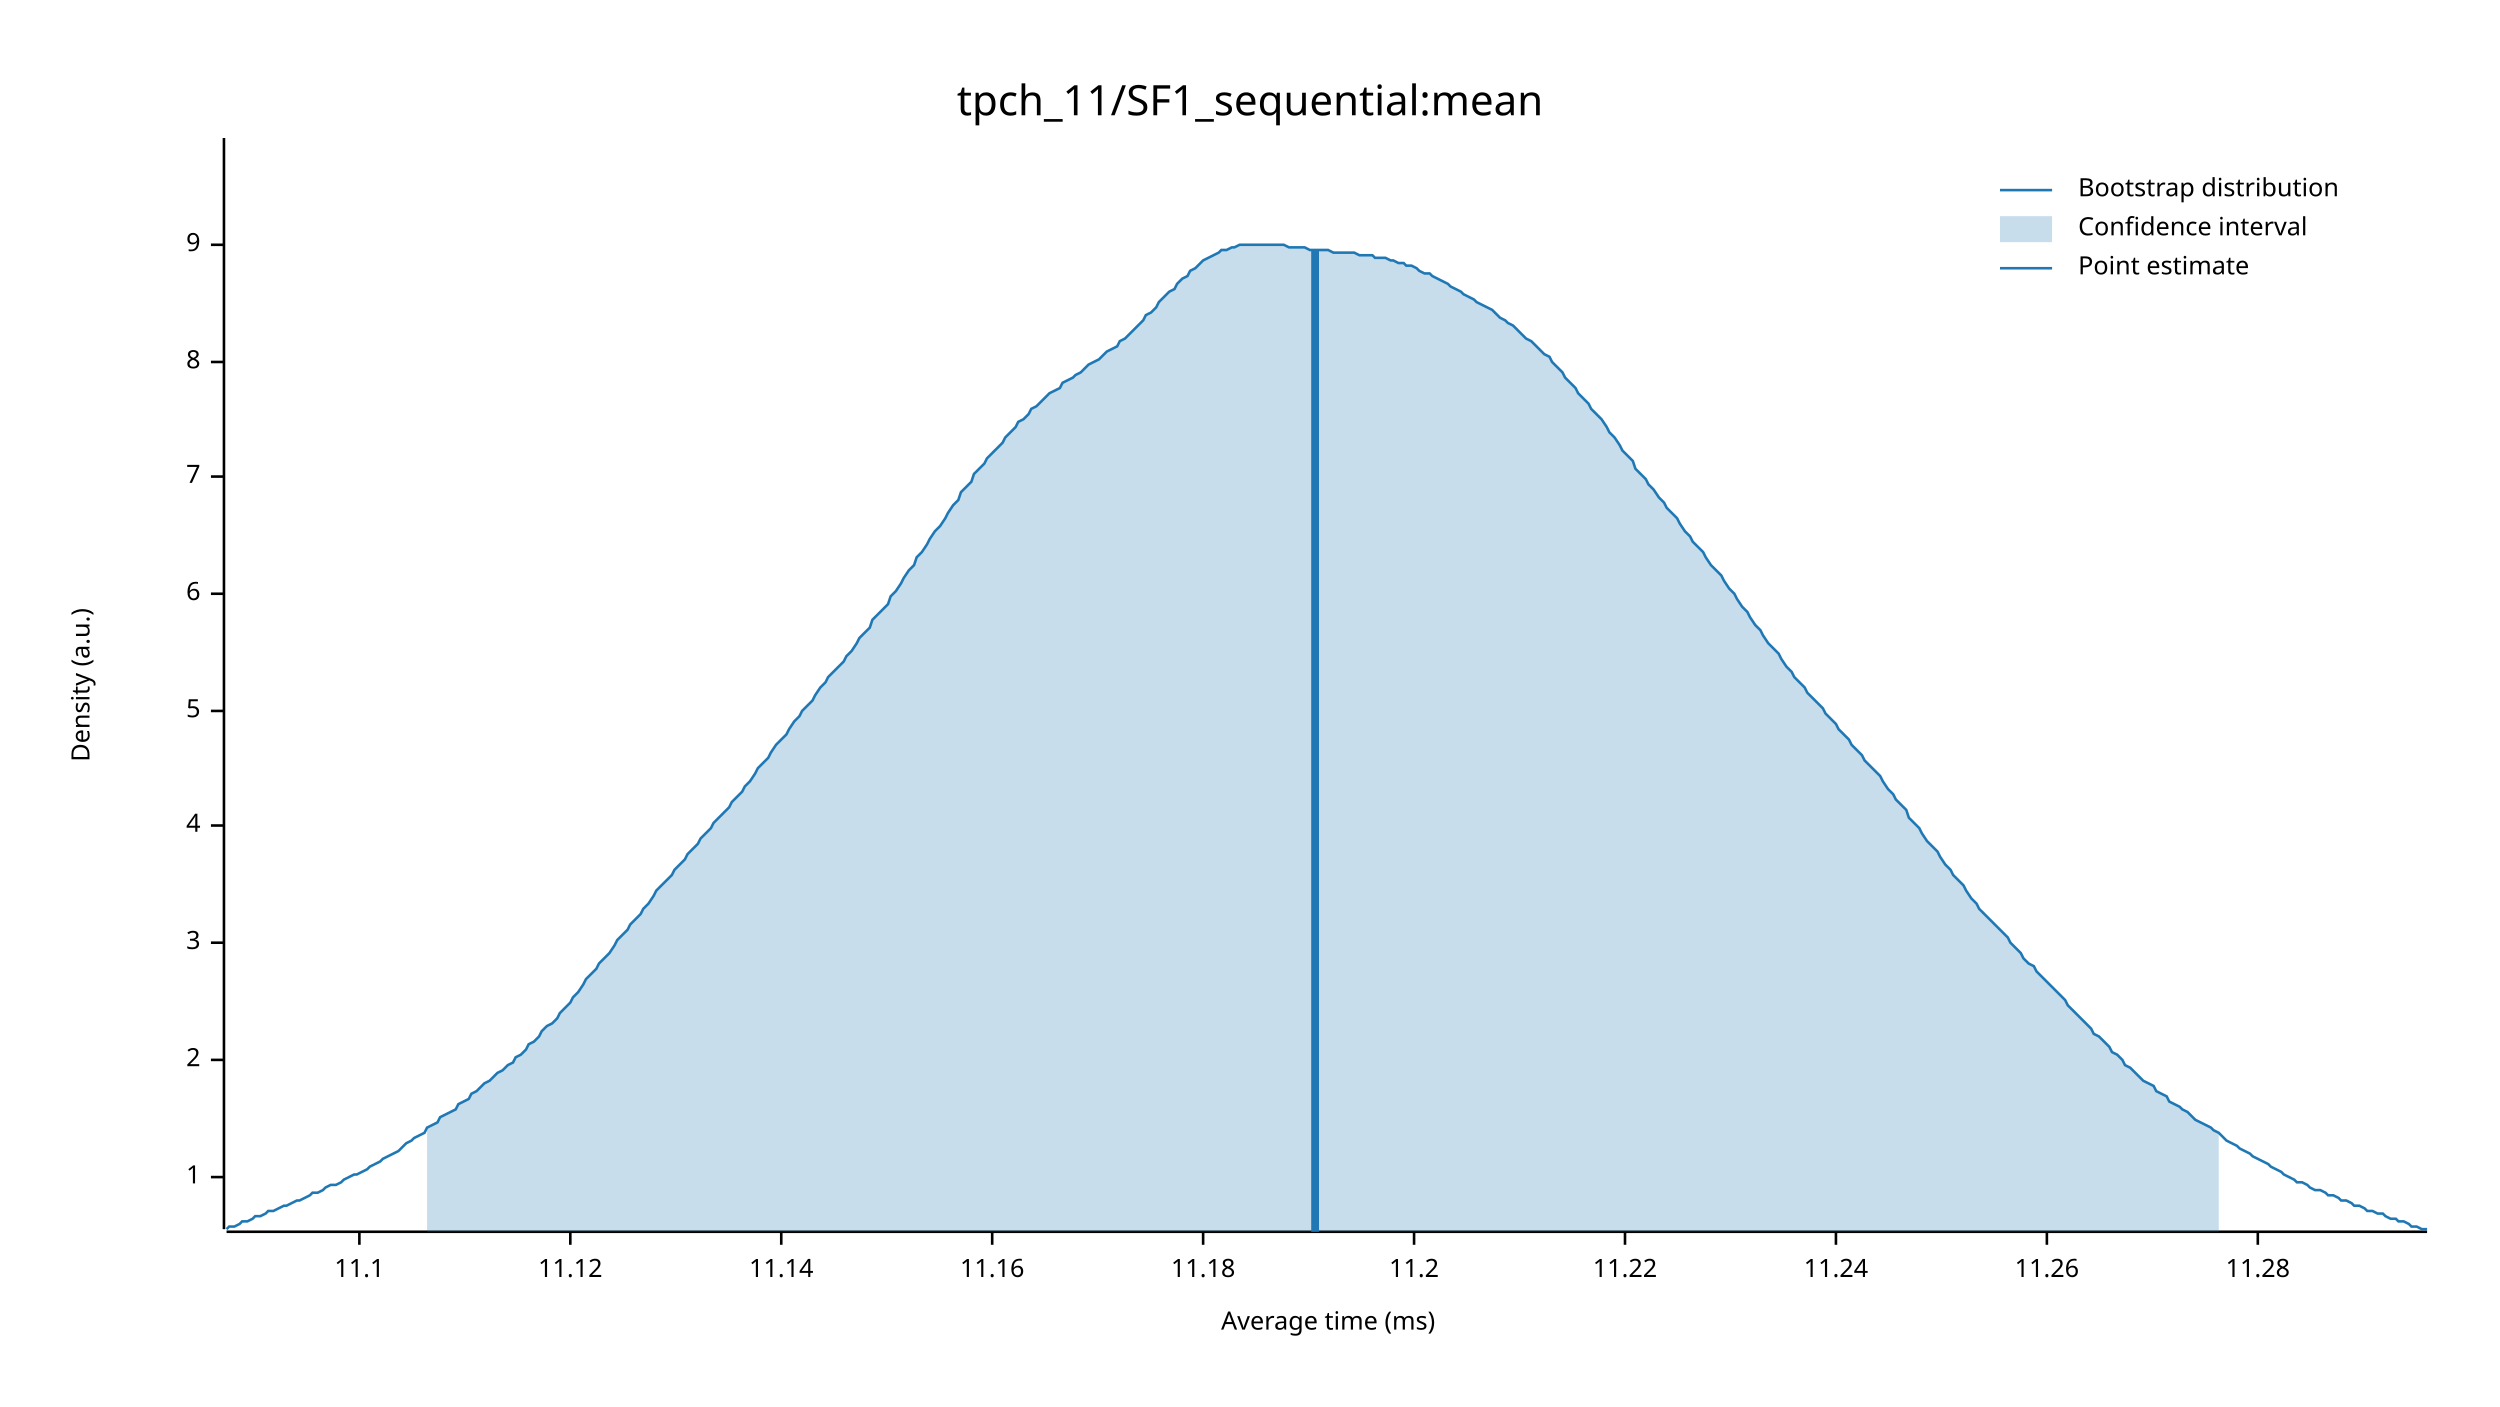
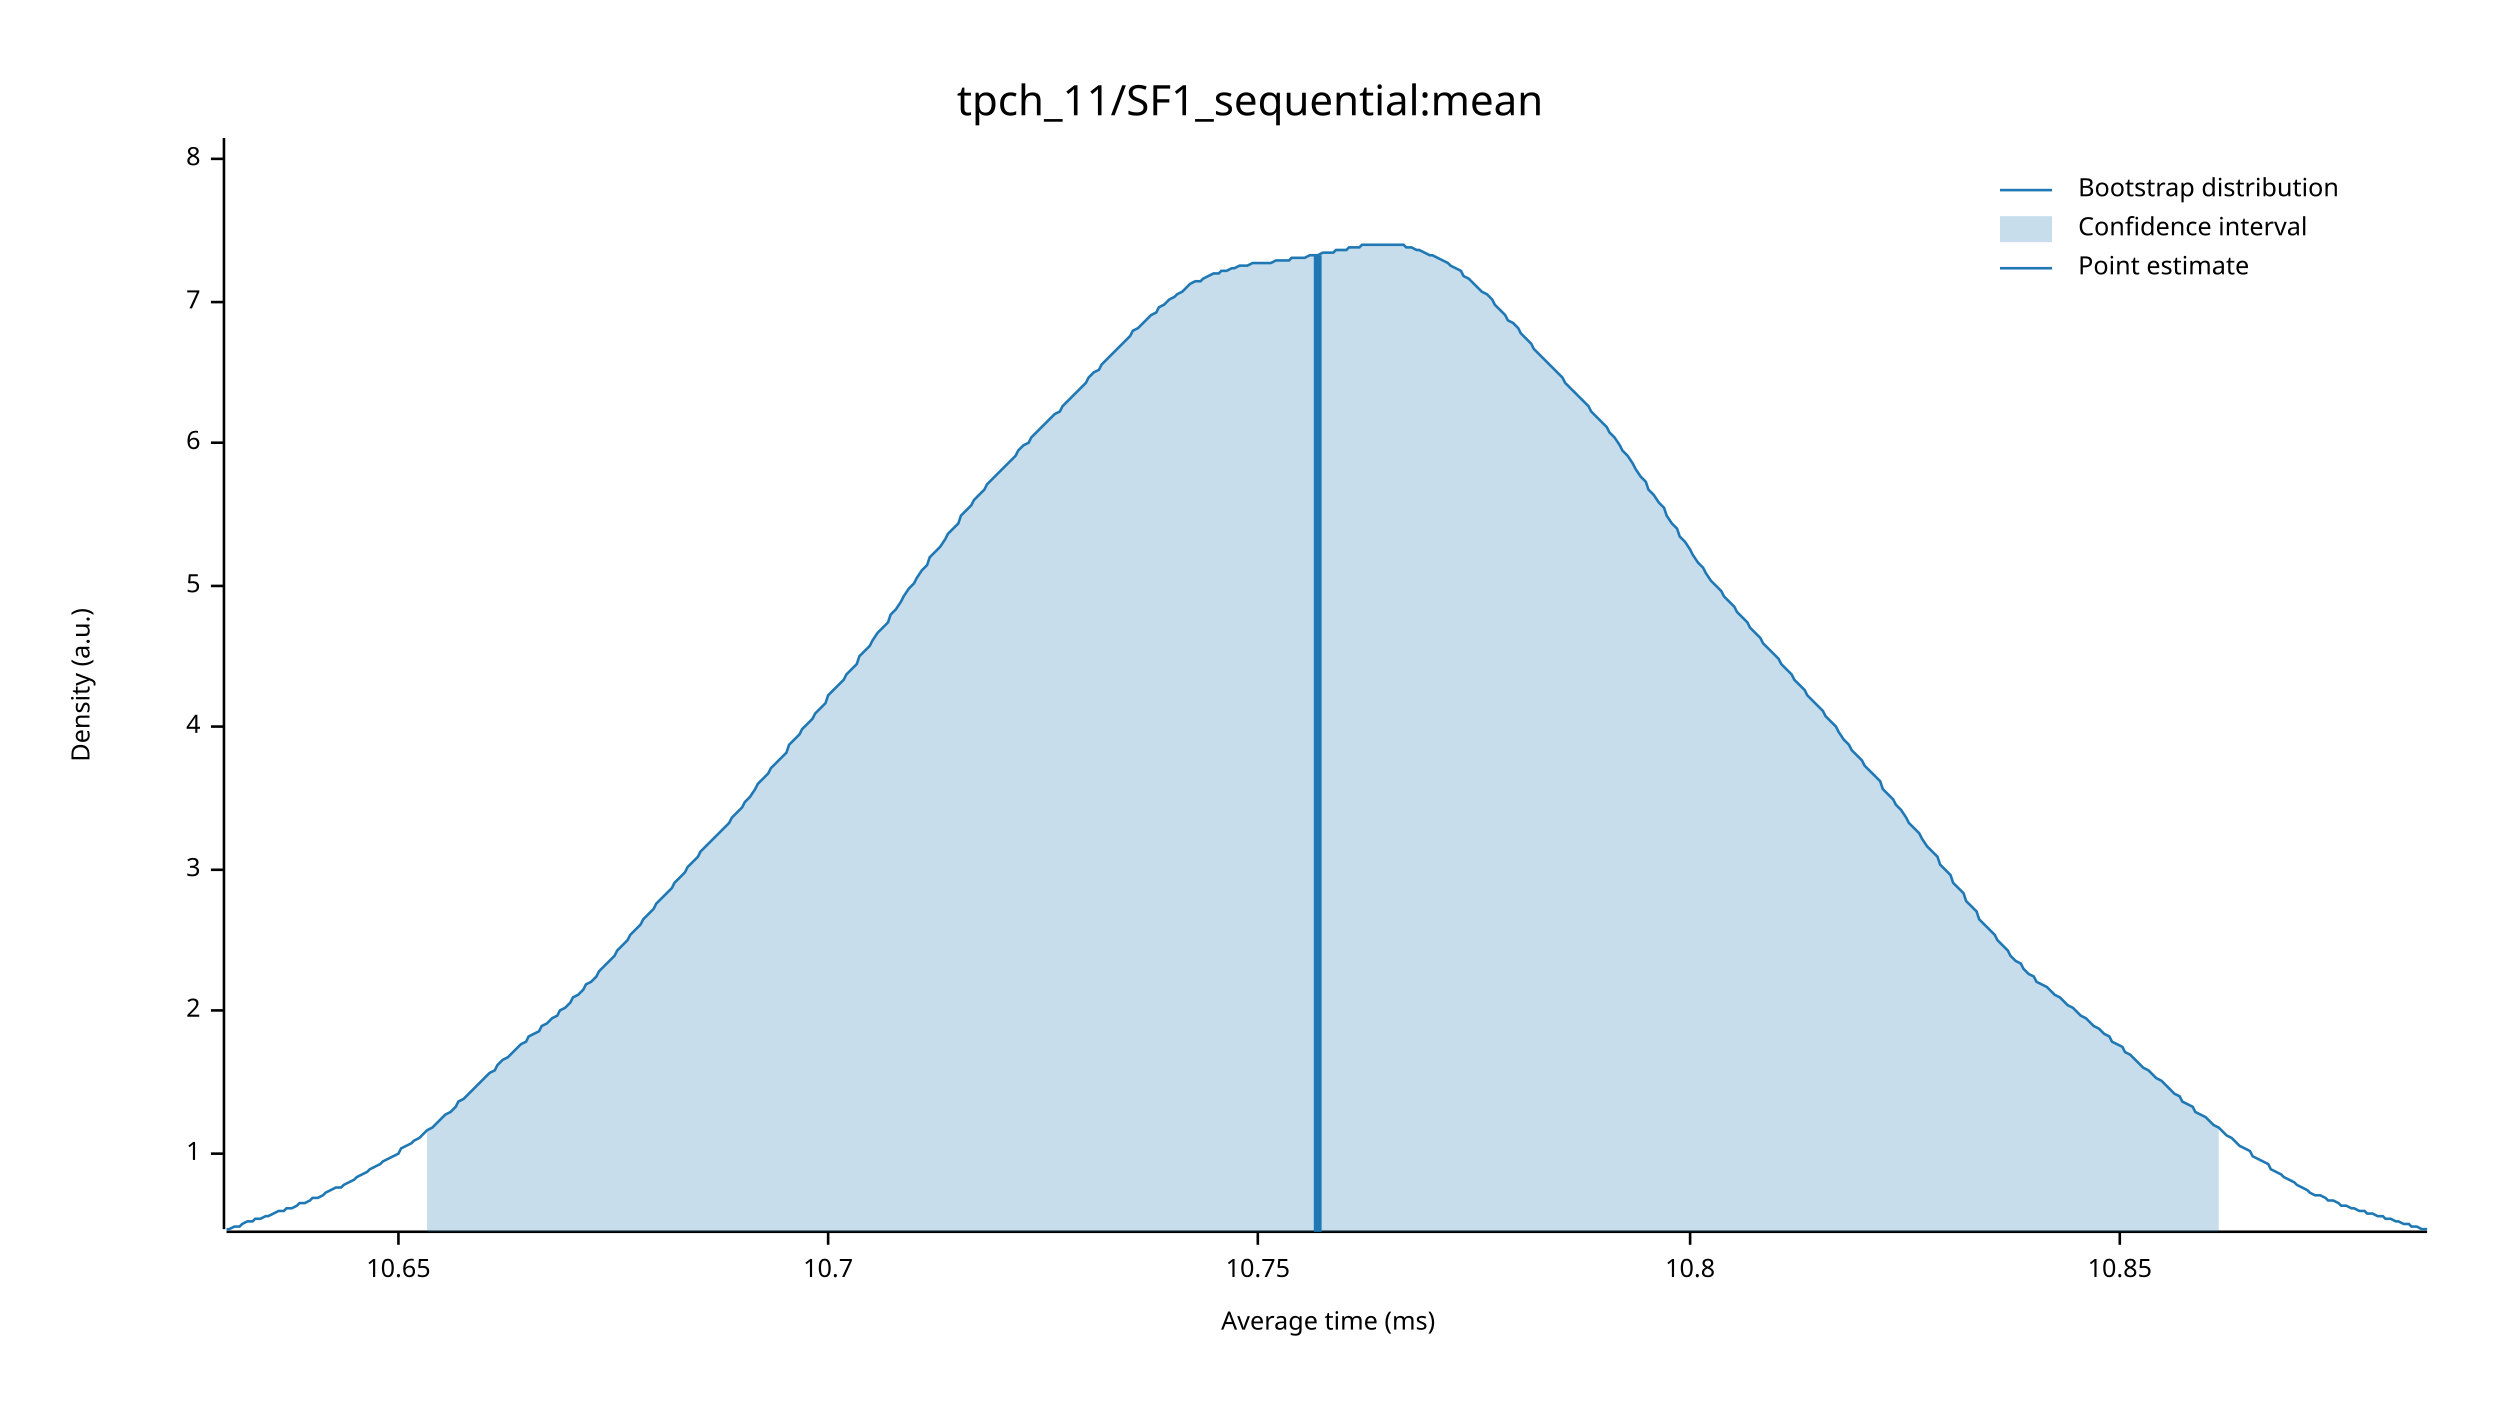
<svg xmlns="http://www.w3.org/2000/svg" width="960" height="540" viewBox="0 0 960 540">
  <text x="480" y="32" dy="0.76em" text-anchor="middle" font-family="sans-serif" font-size="16.129" opacity="1" fill="#000000">
tpch_11/SF1_sequential:mean
</text>
  <text x="27" y="263" dy="0.76em" text-anchor="middle" font-family="sans-serif" font-size="9.677" opacity="1" fill="#000000" transform="rotate(270, 27, 263)">
Density (a.u.)
</text>
  <text x="510" y="513" dy="-0.5ex" text-anchor="middle" font-family="sans-serif" font-size="9.677" opacity="1" fill="#000000">
Average time (ms)
</text>
  <polyline fill="none" opacity="1" stroke="#000000" stroke-width="1" points="86,53 86,472 " />
-   <text x="77" y="452" dy="0.5ex" text-anchor="end" font-family="sans-serif" font-size="9.677" opacity="1" fill="#000000">
+   <text x="77" y="443" dy="0.5ex" text-anchor="end" font-family="sans-serif" font-size="9.677" opacity="1" fill="#000000">
1
</text>
-   <polyline fill="none" opacity="1" stroke="#000000" stroke-width="1" points="81,452 86,452 " />
-   <text x="77" y="407" dy="0.5ex" text-anchor="end" font-family="sans-serif" font-size="9.677" opacity="1" fill="#000000">
+   <polyline fill="none" opacity="1" stroke="#000000" stroke-width="1" points="81,443 86,443 " />
+   <text x="77" y="388" dy="0.5ex" text-anchor="end" font-family="sans-serif" font-size="9.677" opacity="1" fill="#000000">
2
</text>
-   <polyline fill="none" opacity="1" stroke="#000000" stroke-width="1" points="81,407 86,407 " />
-   <text x="77" y="362" dy="0.5ex" text-anchor="end" font-family="sans-serif" font-size="9.677" opacity="1" fill="#000000">
+   <polyline fill="none" opacity="1" stroke="#000000" stroke-width="1" points="81,388 86,388 " />
+   <text x="77" y="334" dy="0.5ex" text-anchor="end" font-family="sans-serif" font-size="9.677" opacity="1" fill="#000000">
3
</text>
-   <polyline fill="none" opacity="1" stroke="#000000" stroke-width="1" points="81,362 86,362 " />
-   <text x="77" y="317" dy="0.5ex" text-anchor="end" font-family="sans-serif" font-size="9.677" opacity="1" fill="#000000">
+   <polyline fill="none" opacity="1" stroke="#000000" stroke-width="1" points="81,334 86,334 " />
+   <text x="77" y="279" dy="0.5ex" text-anchor="end" font-family="sans-serif" font-size="9.677" opacity="1" fill="#000000">
4
</text>
-   <polyline fill="none" opacity="1" stroke="#000000" stroke-width="1" points="81,317 86,317 " />
-   <text x="77" y="273" dy="0.5ex" text-anchor="end" font-family="sans-serif" font-size="9.677" opacity="1" fill="#000000">
+   <polyline fill="none" opacity="1" stroke="#000000" stroke-width="1" points="81,279 86,279 " />
+   <text x="77" y="225" dy="0.5ex" text-anchor="end" font-family="sans-serif" font-size="9.677" opacity="1" fill="#000000">
5
</text>
-   <polyline fill="none" opacity="1" stroke="#000000" stroke-width="1" points="81,273 86,273 " />
-   <text x="77" y="228" dy="0.5ex" text-anchor="end" font-family="sans-serif" font-size="9.677" opacity="1" fill="#000000">
+   <polyline fill="none" opacity="1" stroke="#000000" stroke-width="1" points="81,225 86,225 " />
+   <text x="77" y="170" dy="0.5ex" text-anchor="end" font-family="sans-serif" font-size="9.677" opacity="1" fill="#000000">
6
</text>
-   <polyline fill="none" opacity="1" stroke="#000000" stroke-width="1" points="81,228 86,228 " />
-   <text x="77" y="183" dy="0.5ex" text-anchor="end" font-family="sans-serif" font-size="9.677" opacity="1" fill="#000000">
+   <polyline fill="none" opacity="1" stroke="#000000" stroke-width="1" points="81,170 86,170 " />
+   <text x="77" y="116" dy="0.5ex" text-anchor="end" font-family="sans-serif" font-size="9.677" opacity="1" fill="#000000">
7
</text>
-   <polyline fill="none" opacity="1" stroke="#000000" stroke-width="1" points="81,183 86,183 " />
-   <text x="77" y="139" dy="0.5ex" text-anchor="end" font-family="sans-serif" font-size="9.677" opacity="1" fill="#000000">
+   <polyline fill="none" opacity="1" stroke="#000000" stroke-width="1" points="81,116 86,116 " />
+   <text x="77" y="61" dy="0.5ex" text-anchor="end" font-family="sans-serif" font-size="9.677" opacity="1" fill="#000000">
8
</text>
-   <polyline fill="none" opacity="1" stroke="#000000" stroke-width="1" points="81,139 86,139 " />
-   <text x="77" y="94" dy="0.5ex" text-anchor="end" font-family="sans-serif" font-size="9.677" opacity="1" fill="#000000">
- 9
+   <polyline fill="none" opacity="1" stroke="#000000" stroke-width="1" points="81,61 86,61 " />
+   <polyline fill="none" opacity="1" stroke="#000000" stroke-width="1" points="87,473 932,473 " />
+   <text x="153" y="483" dy="0.76em" text-anchor="middle" font-family="sans-serif" font-size="9.677" opacity="1" fill="#000000">
+ 10.65
</text>
-   <polyline fill="none" opacity="1" stroke="#000000" stroke-width="1" points="81,94 86,94 " />
-   <polyline fill="none" opacity="1" stroke="#000000" stroke-width="1" points="87,473 932,473 " />
-   <text x="138" y="483" dy="0.76em" text-anchor="middle" font-family="sans-serif" font-size="9.677" opacity="1" fill="#000000">
- 11.1
+   <polyline fill="none" opacity="1" stroke="#000000" stroke-width="1" points="153,473 153,478 " />
+   <text x="318" y="483" dy="0.76em" text-anchor="middle" font-family="sans-serif" font-size="9.677" opacity="1" fill="#000000">
+ 10.7
</text>
-   <polyline fill="none" opacity="1" stroke="#000000" stroke-width="1" points="138,473 138,478 " />
-   <text x="219" y="483" dy="0.76em" text-anchor="middle" font-family="sans-serif" font-size="9.677" opacity="1" fill="#000000">
- 11.12
+   <polyline fill="none" opacity="1" stroke="#000000" stroke-width="1" points="318,473 318,478 " />
+   <text x="483" y="483" dy="0.76em" text-anchor="middle" font-family="sans-serif" font-size="9.677" opacity="1" fill="#000000">
+ 10.75
</text>
-   <polyline fill="none" opacity="1" stroke="#000000" stroke-width="1" points="219,473 219,478 " />
-   <text x="300" y="483" dy="0.76em" text-anchor="middle" font-family="sans-serif" font-size="9.677" opacity="1" fill="#000000">
- 11.14
+   <polyline fill="none" opacity="1" stroke="#000000" stroke-width="1" points="483,473 483,478 " />
+   <text x="649" y="483" dy="0.76em" text-anchor="middle" font-family="sans-serif" font-size="9.677" opacity="1" fill="#000000">
+ 10.8
</text>
-   <polyline fill="none" opacity="1" stroke="#000000" stroke-width="1" points="300,473 300,478 " />
-   <text x="381" y="483" dy="0.76em" text-anchor="middle" font-family="sans-serif" font-size="9.677" opacity="1" fill="#000000">
- 11.16
+   <polyline fill="none" opacity="1" stroke="#000000" stroke-width="1" points="649,473 649,478 " />
+   <text x="814" y="483" dy="0.76em" text-anchor="middle" font-family="sans-serif" font-size="9.677" opacity="1" fill="#000000">
+ 10.85
</text>
-   <polyline fill="none" opacity="1" stroke="#000000" stroke-width="1" points="381,473 381,478 " />
-   <text x="462" y="483" dy="0.76em" text-anchor="middle" font-family="sans-serif" font-size="9.677" opacity="1" fill="#000000">
- 11.18
- </text>
-   <polyline fill="none" opacity="1" stroke="#000000" stroke-width="1" points="462,473 462,478 " />
-   <text x="543" y="483" dy="0.76em" text-anchor="middle" font-family="sans-serif" font-size="9.677" opacity="1" fill="#000000">
- 11.2
- </text>
-   <polyline fill="none" opacity="1" stroke="#000000" stroke-width="1" points="543,473 543,478 " />
-   <text x="624" y="483" dy="0.76em" text-anchor="middle" font-family="sans-serif" font-size="9.677" opacity="1" fill="#000000">
- 11.22
- </text>
-   <polyline fill="none" opacity="1" stroke="#000000" stroke-width="1" points="624,473 624,478 " />
-   <text x="705" y="483" dy="0.76em" text-anchor="middle" font-family="sans-serif" font-size="9.677" opacity="1" fill="#000000">
- 11.24
- </text>
-   <polyline fill="none" opacity="1" stroke="#000000" stroke-width="1" points="705,473 705,478 " />
-   <text x="786" y="483" dy="0.76em" text-anchor="middle" font-family="sans-serif" font-size="9.677" opacity="1" fill="#000000">
- 11.26
- </text>
-   <polyline fill="none" opacity="1" stroke="#000000" stroke-width="1" points="786,473 786,478 " />
-   <text x="867" y="483" dy="0.76em" text-anchor="middle" font-family="sans-serif" font-size="9.677" opacity="1" fill="#000000">
- 11.28
- </text>
-   <polyline fill="none" opacity="1" stroke="#000000" stroke-width="1" points="867,473 867,478 " />
-   <polyline fill="none" opacity="1" stroke="#1F78B4" stroke-width="1" points="87,472 88,471 90,471 92,470 93,469 95,469 97,468 98,467 100,467 102,466 103,465 105,465 107,464 109,463 110,463 112,462 114,461 115,461 117,460 119,459 120,458 122,458 124,457 125,456 127,455 129,455 131,454 132,453 134,452 136,451 137,451 139,450 141,449 142,448 144,447 146,446 147,445 149,444 151,443 153,442 154,441 156,439 158,438 159,437 161,436 163,435 164,433 166,432 168,431 169,429 171,428 173,427 175,426 176,424 178,423 180,422 181,420 183,419 185,417 186,416 188,415 190,413 191,412 193,411 195,409 197,408 198,406 200,405 202,403 203,401 205,400 207,398 208,396 210,394 212,393 214,391 215,389 217,387 219,385 220,383 222,381 224,378 225,376 227,374 229,372 230,370 232,368 234,366 236,363 237,361 239,359 241,357 242,355 244,353 246,351 247,349 249,347 251,344 252,342 254,340 256,338 258,336 259,334 261,332 263,330 264,328 266,326 268,324 269,322 271,320 273,318 274,316 276,314 278,312 280,310 281,308 283,306 285,304 286,302 288,300 290,297 291,295 293,293 295,291 296,289 298,286 300,284 302,282 303,280 305,277 307,275 308,273 310,271 312,269 313,267 315,264 317,262 318,260 320,258 322,256 324,254 325,252 327,250 329,247 330,245 332,243 334,241 335,238 337,236 339,234 341,232 342,229 344,227 346,224 347,222 349,219 351,217 352,214 354,212 356,209 357,207 359,204 361,202 363,199 364,197 366,194 368,192 369,189 371,187 373,185 374,182 376,180 378,178 379,176 381,174 383,172 385,170 386,168 388,166 390,164 391,162 393,161 395,159 396,157 398,156 400,154 401,153 403,151 405,150 407,149 408,147 410,146 412,145 413,144 415,143 417,141 418,140 420,139 422,138 423,137 425,135 427,134 429,133 430,131 432,130 434,128 435,127 437,125 439,123 440,121 442,120 444,118 445,116 447,114 449,112 451,111 452,109 454,107 456,106 457,104 459,103 461,101 462,100 464,99 466,98 468,97 469,96 471,96 473,95 474,95 476,94 478,94 479,94 481,94 483,94 484,94 486,94 488,94 490,94 491,94 493,94 495,95 496,95 498,95 500,95 501,95 503,96 505,96 506,96 508,96 510,96 512,97 513,97 515,97 517,97 518,97 520,97 522,98 523,98 525,98 527,98 528,99 530,99 532,99 534,100 535,100 537,101 539,101 540,102 542,102 544,103 545,104 547,105 549,105 550,106 552,107 554,108 556,109 557,110 559,111 561,112 562,113 564,114 566,115 567,116 569,117 571,118 573,119 574,120 576,122 578,123 579,124 581,125 583,127 584,128 586,130 588,131 589,132 591,134 593,136 595,137 596,139 598,141 600,143 601,145 603,147 605,149 606,151 608,153 610,155 611,157 613,159 615,161 617,164 618,166 620,168 622,171 623,173 625,175 627,177 628,180 630,182 632,184 633,186 635,188 637,191 639,193 640,195 642,197 644,199 645,201 647,204 649,206 650,208 652,210 654,212 655,214 657,217 659,219 661,221 662,223 664,226 666,228 667,230 669,233 671,235 672,237 674,240 676,242 677,244 679,247 681,249 683,251 684,253 686,256 688,258 689,260 691,262 693,264 694,266 696,268 698,270 700,272 701,274 703,276 705,278 706,280 708,282 710,284 711,286 713,288 715,290 716,292 718,294 720,296 722,298 723,300 725,303 727,305 728,307 730,309 732,311 733,314 735,316 737,318 738,320 740,323 742,325 744,327 745,329 747,332 749,334 750,336 752,338 754,340 755,342 757,345 759,347 760,349 762,351 764,353 766,355 767,356 769,358 771,360 772,362 774,364 776,366 777,368 779,370 781,371 782,373 784,375 786,377 788,379 789,380 791,382 793,384 794,386 796,388 798,390 799,391 801,393 803,395 804,397 806,398 808,400 810,402 811,404 813,405 815,407 816,409 818,410 820,412 821,413 823,415 825,416 827,417 828,419 830,420 832,421 833,423 835,424 837,425 838,426 840,427 842,429 843,430 845,431 847,432 849,433 850,434 852,435 854,437 855,438 857,439 859,440 860,441 862,442 864,443 865,444 867,445 869,446 871,447 872,448 874,449 876,450 877,451 879,452 881,453 882,454 884,454 886,455 887,456 889,457 891,457 893,458 894,459 896,459 898,460 899,461 901,461 903,462 904,463 906,463 908,464 909,465 911,465 913,466 915,466 916,467 918,468 920,468 921,469 923,469 925,470 926,471 928,471 930,472 932,472 " />
-   <polygon opacity="0.25" fill="#1F78B4" points="164,433 166,432 168,431 169,429 171,428 173,427 175,426 176,424 178,423 180,422 181,420 183,419 185,417 186,416 188,415 190,413 191,412 193,411 195,409 197,408 198,406 200,405 202,403 203,401 205,400 207,398 208,396 210,394 212,393 214,391 215,389 217,387 219,385 220,383 222,381 224,378 225,376 227,374 229,372 230,370 232,368 234,366 236,363 237,361 239,359 241,357 242,355 244,353 246,351 247,349 249,347 251,344 252,342 254,340 256,338 258,336 259,334 261,332 263,330 264,328 266,326 268,324 269,322 271,320 273,318 274,316 276,314 278,312 280,310 281,308 283,306 285,304 286,302 288,300 290,297 291,295 293,293 295,291 296,289 298,286 300,284 302,282 303,280 305,277 307,275 308,273 310,271 312,269 313,267 315,264 317,262 318,260 320,258 322,256 324,254 325,252 327,250 329,247 330,245 332,243 334,241 335,238 337,236 339,234 341,232 342,229 344,227 346,224 347,222 349,219 351,217 352,214 354,212 356,209 357,207 359,204 361,202 363,199 364,197 366,194 368,192 369,189 371,187 373,185 374,182 376,180 378,178 379,176 381,174 383,172 385,170 386,168 388,166 390,164 391,162 393,161 395,159 396,157 398,156 400,154 401,153 403,151 405,150 407,149 408,147 410,146 412,145 413,144 415,143 417,141 418,140 420,139 422,138 423,137 425,135 427,134 429,133 430,131 432,130 434,128 435,127 437,125 439,123 440,121 442,120 444,118 445,116 447,114 449,112 451,111 452,109 454,107 456,106 457,104 459,103 461,101 462,100 464,99 466,98 468,97 469,96 471,96 473,95 474,95 476,94 478,94 479,94 481,94 483,94 484,94 486,94 488,94 490,94 491,94 493,94 495,95 496,95 498,95 500,95 501,95 503,96 505,96 506,96 508,96 510,96 512,97 513,97 515,97 517,97 518,97 520,97 522,98 523,98 525,98 527,98 528,99 530,99 532,99 534,100 535,100 537,101 539,101 540,102 542,102 544,103 545,104 547,105 549,105 550,106 552,107 554,108 556,109 557,110 559,111 561,112 562,113 564,114 566,115 567,116 569,117 571,118 573,119 574,120 576,122 578,123 579,124 581,125 583,127 584,128 586,130 588,131 589,132 591,134 593,136 595,137 596,139 598,141 600,143 601,145 603,147 605,149 606,151 608,153 610,155 611,157 613,159 615,161 617,164 618,166 620,168 622,171 623,173 625,175 627,177 628,180 630,182 632,184 633,186 635,188 637,191 639,193 640,195 642,197 644,199 645,201 647,204 649,206 650,208 652,210 654,212 655,214 657,217 659,219 661,221 662,223 664,226 666,228 667,230 669,233 671,235 672,237 674,240 676,242 677,244 679,247 681,249 683,251 684,253 686,256 688,258 689,260 691,262 693,264 694,266 696,268 698,270 700,272 701,274 703,276 705,278 706,280 708,282 710,284 711,286 713,288 715,290 716,292 718,294 720,296 722,298 723,300 725,303 727,305 728,307 730,309 732,311 733,314 735,316 737,318 738,320 740,323 742,325 744,327 745,329 747,332 749,334 750,336 752,338 754,340 755,342 757,345 759,347 760,349 762,351 764,353 766,355 767,356 769,358 771,360 772,362 774,364 776,366 777,368 779,370 781,371 782,373 784,375 786,377 788,379 789,380 791,382 793,384 794,386 796,388 798,390 799,391 801,393 803,395 804,397 806,398 808,400 810,402 811,404 813,405 815,407 816,409 818,410 820,412 821,413 823,415 825,416 827,417 828,419 830,420 832,421 833,423 835,424 837,425 838,426 840,427 842,429 843,430 845,431 847,432 849,433 850,434 852,435 852,473 164,473 " />
-   <polyline fill="none" opacity="1" stroke="#1F78B4" stroke-width="3" points="505,473 505,96 " />
+   <polyline fill="none" opacity="1" stroke="#000000" stroke-width="1" points="814,473 814,478 " />
+   <polyline fill="none" opacity="1" stroke="#1F78B4" stroke-width="1" points="87,472 88,472 90,471 92,471 93,470 95,469 97,469 98,468 100,468 102,467 103,467 105,466 107,465 109,465 110,464 112,464 114,463 115,462 117,462 119,461 120,460 122,460 124,459 125,458 127,457 129,456 131,456 132,455 134,454 136,453 137,452 139,451 141,450 142,449 144,448 146,447 147,446 149,445 151,444 153,443 154,441 156,440 158,439 159,438 161,437 163,435 164,434 166,433 168,431 169,430 171,428 173,427 175,425 176,423 178,422 180,420 181,419 183,417 185,415 186,414 188,412 190,411 191,409 193,407 195,406 197,404 198,403 200,401 202,400 203,398 205,397 207,396 208,394 210,393 212,391 214,390 215,388 217,387 219,385 220,383 222,382 224,380 225,378 227,377 229,375 230,373 232,371 234,369 236,367 237,365 239,363 241,361 242,359 244,357 246,355 247,353 249,351 251,349 252,347 254,345 256,343 258,341 259,339 261,337 263,335 264,333 266,331 268,329 269,327 271,325 273,323 274,322 276,320 278,318 280,316 281,314 283,312 285,310 286,308 288,306 290,303 291,301 293,299 295,297 296,295 298,293 300,291 302,289 303,286 305,284 307,282 308,280 310,278 312,276 313,274 315,272 317,270 318,267 320,265 322,263 324,261 325,259 327,257 329,255 330,252 332,250 334,248 335,246 337,243 339,241 341,239 342,236 344,234 346,231 347,229 349,226 351,224 352,222 354,219 356,217 357,214 359,212 361,210 363,207 364,205 366,203 368,201 369,198 371,196 373,194 374,192 376,190 378,188 379,186 381,184 383,182 385,180 386,179 388,177 390,175 391,173 393,171 395,170 396,168 398,166 400,164 401,163 403,161 405,159 407,158 408,156 410,154 412,152 413,151 415,149 417,147 418,145 420,143 422,142 423,140 425,138 427,136 429,134 430,133 432,131 434,129 435,127 437,126 439,124 440,123 442,121 444,120 445,118 447,117 449,115 451,114 452,113 454,112 456,110 457,109 459,108 461,108 462,107 464,106 466,105 468,105 469,104 471,104 473,103 474,103 476,102 478,102 479,102 481,101 483,101 484,101 486,101 488,101 490,100 491,100 493,100 495,100 496,99 498,99 500,99 501,99 503,98 505,98 506,98 508,97 510,97 512,97 513,96 515,96 517,96 518,95 520,95 522,95 523,94 525,94 527,94 528,94 530,94 532,94 534,94 535,94 537,94 539,94 540,95 542,95 544,96 545,96 547,97 549,98 550,98 552,99 554,100 556,101 557,102 559,103 561,104 562,106 564,107 566,109 567,110 569,112 571,113 573,115 574,117 576,119 578,121 579,123 581,124 583,126 584,128 586,130 588,132 589,134 591,136 593,138 595,140 596,141 598,143 600,145 601,147 603,149 605,151 606,152 608,154 610,156 611,158 613,160 615,162 617,164 618,166 620,168 622,171 623,173 625,175 627,178 628,180 630,183 632,185 633,188 635,190 637,193 639,195 640,198 642,201 644,203 645,206 647,208 649,211 650,213 652,216 654,218 655,220 657,223 659,225 661,227 662,229 664,231 666,233 667,235 669,237 671,239 672,241 674,243 676,245 677,247 679,249 681,251 683,253 684,255 686,257 688,259 689,261 691,263 693,265 694,267 696,269 698,271 700,273 701,275 703,277 705,279 706,281 708,284 710,286 711,288 713,290 715,292 716,294 718,296 720,298 722,300 723,303 725,305 727,307 728,309 730,311 732,314 733,316 735,318 737,320 738,322 740,325 742,327 744,329 745,332 747,334 749,336 750,339 752,341 754,343 755,346 757,348 759,350 760,353 762,355 764,357 766,359 767,361 769,363 771,365 772,367 774,369 776,370 777,372 779,374 781,375 782,377 784,378 786,379 788,381 789,382 791,383 793,385 794,386 796,387 798,389 799,390 801,391 803,393 804,394 806,395 808,397 810,398 811,400 813,401 815,402 816,404 818,405 820,407 821,408 823,410 825,411 827,413 828,414 830,415 832,417 833,418 835,420 837,421 838,423 840,424 842,425 843,427 845,428 847,429 849,431 850,432 852,433 854,435 855,436 857,437 859,439 860,440 862,441 864,442 865,444 867,445 869,446 871,447 872,449 874,450 876,451 877,452 879,453 881,454 882,455 884,456 886,457 887,458 889,459 891,459 893,460 894,461 896,461 898,462 899,463 901,463 903,464 904,464 906,465 908,465 909,466 911,466 913,467 915,467 916,468 918,468 920,469 921,469 923,470 925,470 926,471 928,471 930,472 932,472 " />
+   <polygon opacity="0.25" fill="#1F78B4" points="164,434 166,433 168,431 169,430 171,428 173,427 175,425 176,423 178,422 180,420 181,419 183,417 185,415 186,414 188,412 190,411 191,409 193,407 195,406 197,404 198,403 200,401 202,400 203,398 205,397 207,396 208,394 210,393 212,391 214,390 215,388 217,387 219,385 220,383 222,382 224,380 225,378 227,377 229,375 230,373 232,371 234,369 236,367 237,365 239,363 241,361 242,359 244,357 246,355 247,353 249,351 251,349 252,347 254,345 256,343 258,341 259,339 261,337 263,335 264,333 266,331 268,329 269,327 271,325 273,323 274,322 276,320 278,318 280,316 281,314 283,312 285,310 286,308 288,306 290,303 291,301 293,299 295,297 296,295 298,293 300,291 302,289 303,286 305,284 307,282 308,280 310,278 312,276 313,274 315,272 317,270 318,267 320,265 322,263 324,261 325,259 327,257 329,255 330,252 332,250 334,248 335,246 337,243 339,241 341,239 342,236 344,234 346,231 347,229 349,226 351,224 352,222 354,219 356,217 357,214 359,212 361,210 363,207 364,205 366,203 368,201 369,198 371,196 373,194 374,192 376,190 378,188 379,186 381,184 383,182 385,180 386,179 388,177 390,175 391,173 393,171 395,170 396,168 398,166 400,164 401,163 403,161 405,159 407,158 408,156 410,154 412,152 413,151 415,149 417,147 418,145 420,143 422,142 423,140 425,138 427,136 429,134 430,133 432,131 434,129 435,127 437,126 439,124 440,123 442,121 444,120 445,118 447,117 449,115 451,114 452,113 454,112 456,110 457,109 459,108 461,108 462,107 464,106 466,105 468,105 469,104 471,104 473,103 474,103 476,102 478,102 479,102 481,101 483,101 484,101 486,101 488,101 490,100 491,100 493,100 495,100 496,99 498,99 500,99 501,99 503,98 505,98 506,98 508,97 510,97 512,97 513,96 515,96 517,96 518,95 520,95 522,95 523,94 525,94 527,94 528,94 530,94 532,94 534,94 535,94 537,94 539,94 540,95 542,95 544,96 545,96 547,97 549,98 550,98 552,99 554,100 556,101 557,102 559,103 561,104 562,106 564,107 566,109 567,110 569,112 571,113 573,115 574,117 576,119 578,121 579,123 581,124 583,126 584,128 586,130 588,132 589,134 591,136 593,138 595,140 596,141 598,143 600,145 601,147 603,149 605,151 606,152 608,154 610,156 611,158 613,160 615,162 617,164 618,166 620,168 622,171 623,173 625,175 627,178 628,180 630,183 632,185 633,188 635,190 637,193 639,195 640,198 642,201 644,203 645,206 647,208 649,211 650,213 652,216 654,218 655,220 657,223 659,225 661,227 662,229 664,231 666,233 667,235 669,237 671,239 672,241 674,243 676,245 677,247 679,249 681,251 683,253 684,255 686,257 688,259 689,261 691,263 693,265 694,267 696,269 698,271 700,273 701,275 703,277 705,279 706,281 708,284 710,286 711,288 713,290 715,292 716,294 718,296 720,298 722,300 723,303 725,305 727,307 728,309 730,311 732,314 733,316 735,318 737,320 738,322 740,325 742,327 744,329 745,332 747,334 749,336 750,339 752,341 754,343 755,346 757,348 759,350 760,353 762,355 764,357 766,359 767,361 769,363 771,365 772,367 774,369 776,370 777,372 779,374 781,375 782,377 784,378 786,379 788,381 789,382 791,383 793,385 794,386 796,387 798,389 799,390 801,391 803,393 804,394 806,395 808,397 810,398 811,400 813,401 815,402 816,404 818,405 820,407 821,408 823,410 825,411 827,413 828,414 830,415 832,417 833,418 835,420 837,421 838,423 840,424 842,425 843,427 845,428 847,429 849,431 850,432 852,433 852,473 164,473 " />
+   <polyline fill="none" opacity="1" stroke="#1F78B4" stroke-width="3" points="506,473 506,98 " />
  <text x="798" y="68" dy="0.76em" text-anchor="start" font-family="sans-serif" font-size="9.677" opacity="1" fill="#000000">
Bootstrap distribution
</text>
  <text x="798" y="83" dy="0.76em" text-anchor="start" font-family="sans-serif" font-size="9.677" opacity="1" fill="#000000">
Confidence interval
</text>
  <text x="798" y="98" dy="0.76em" text-anchor="start" font-family="sans-serif" font-size="9.677" opacity="1" fill="#000000">
Point estimate
</text>
  <polyline fill="none" opacity="1" stroke="#1F78B4" stroke-width="1" points="768,73 788,73 " />
  <rect x="768" y="83" width="20" height="10" opacity="0.25" fill="#1F78B4" stroke="none" />
  <polyline fill="none" opacity="1" stroke="#1F78B4" stroke-width="1" points="768,103 788,103 " />
</svg>
